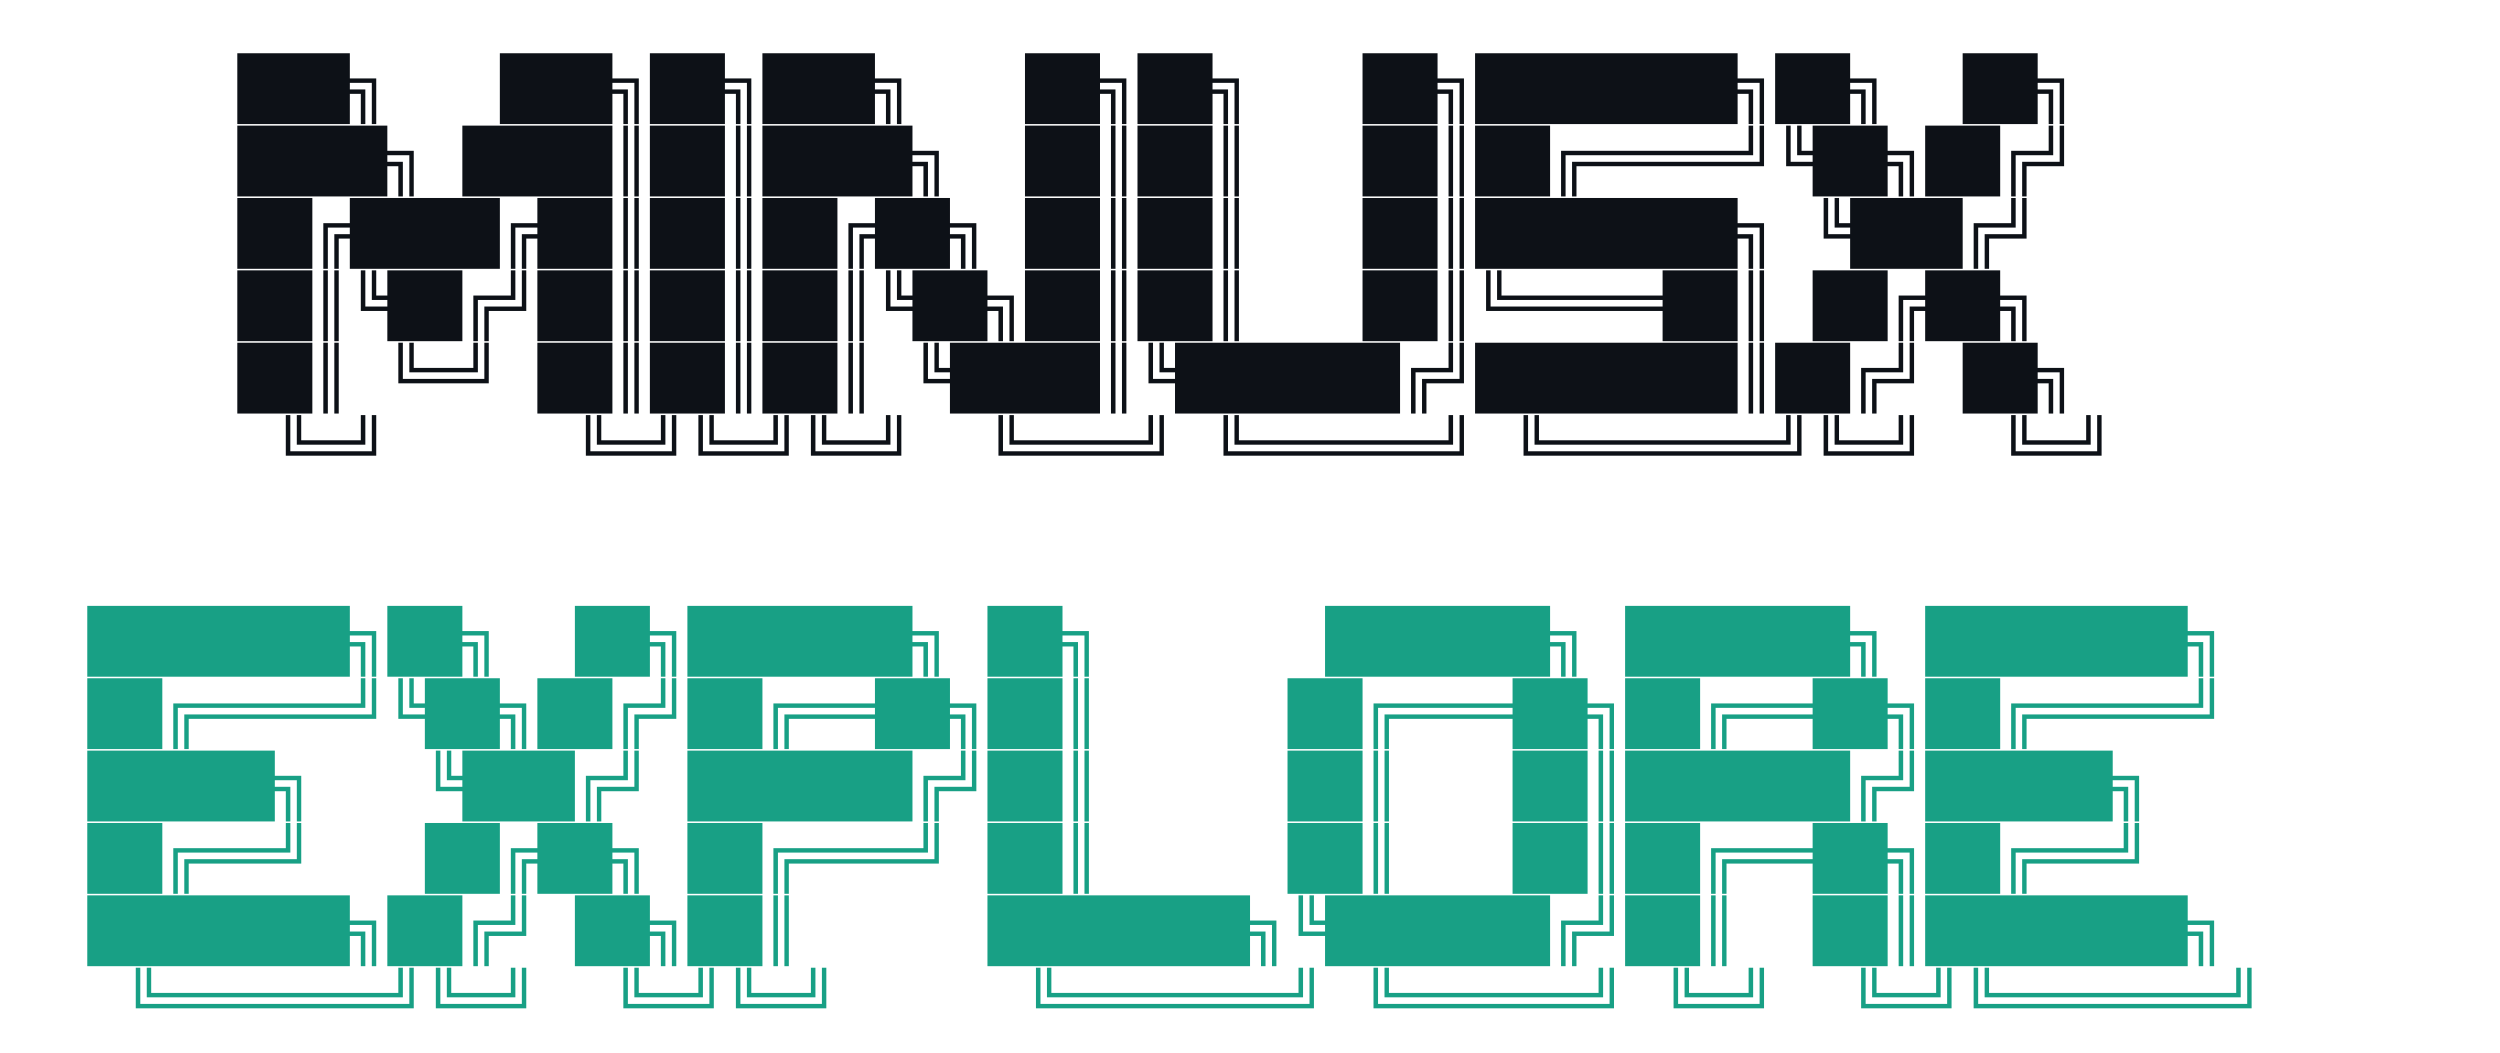
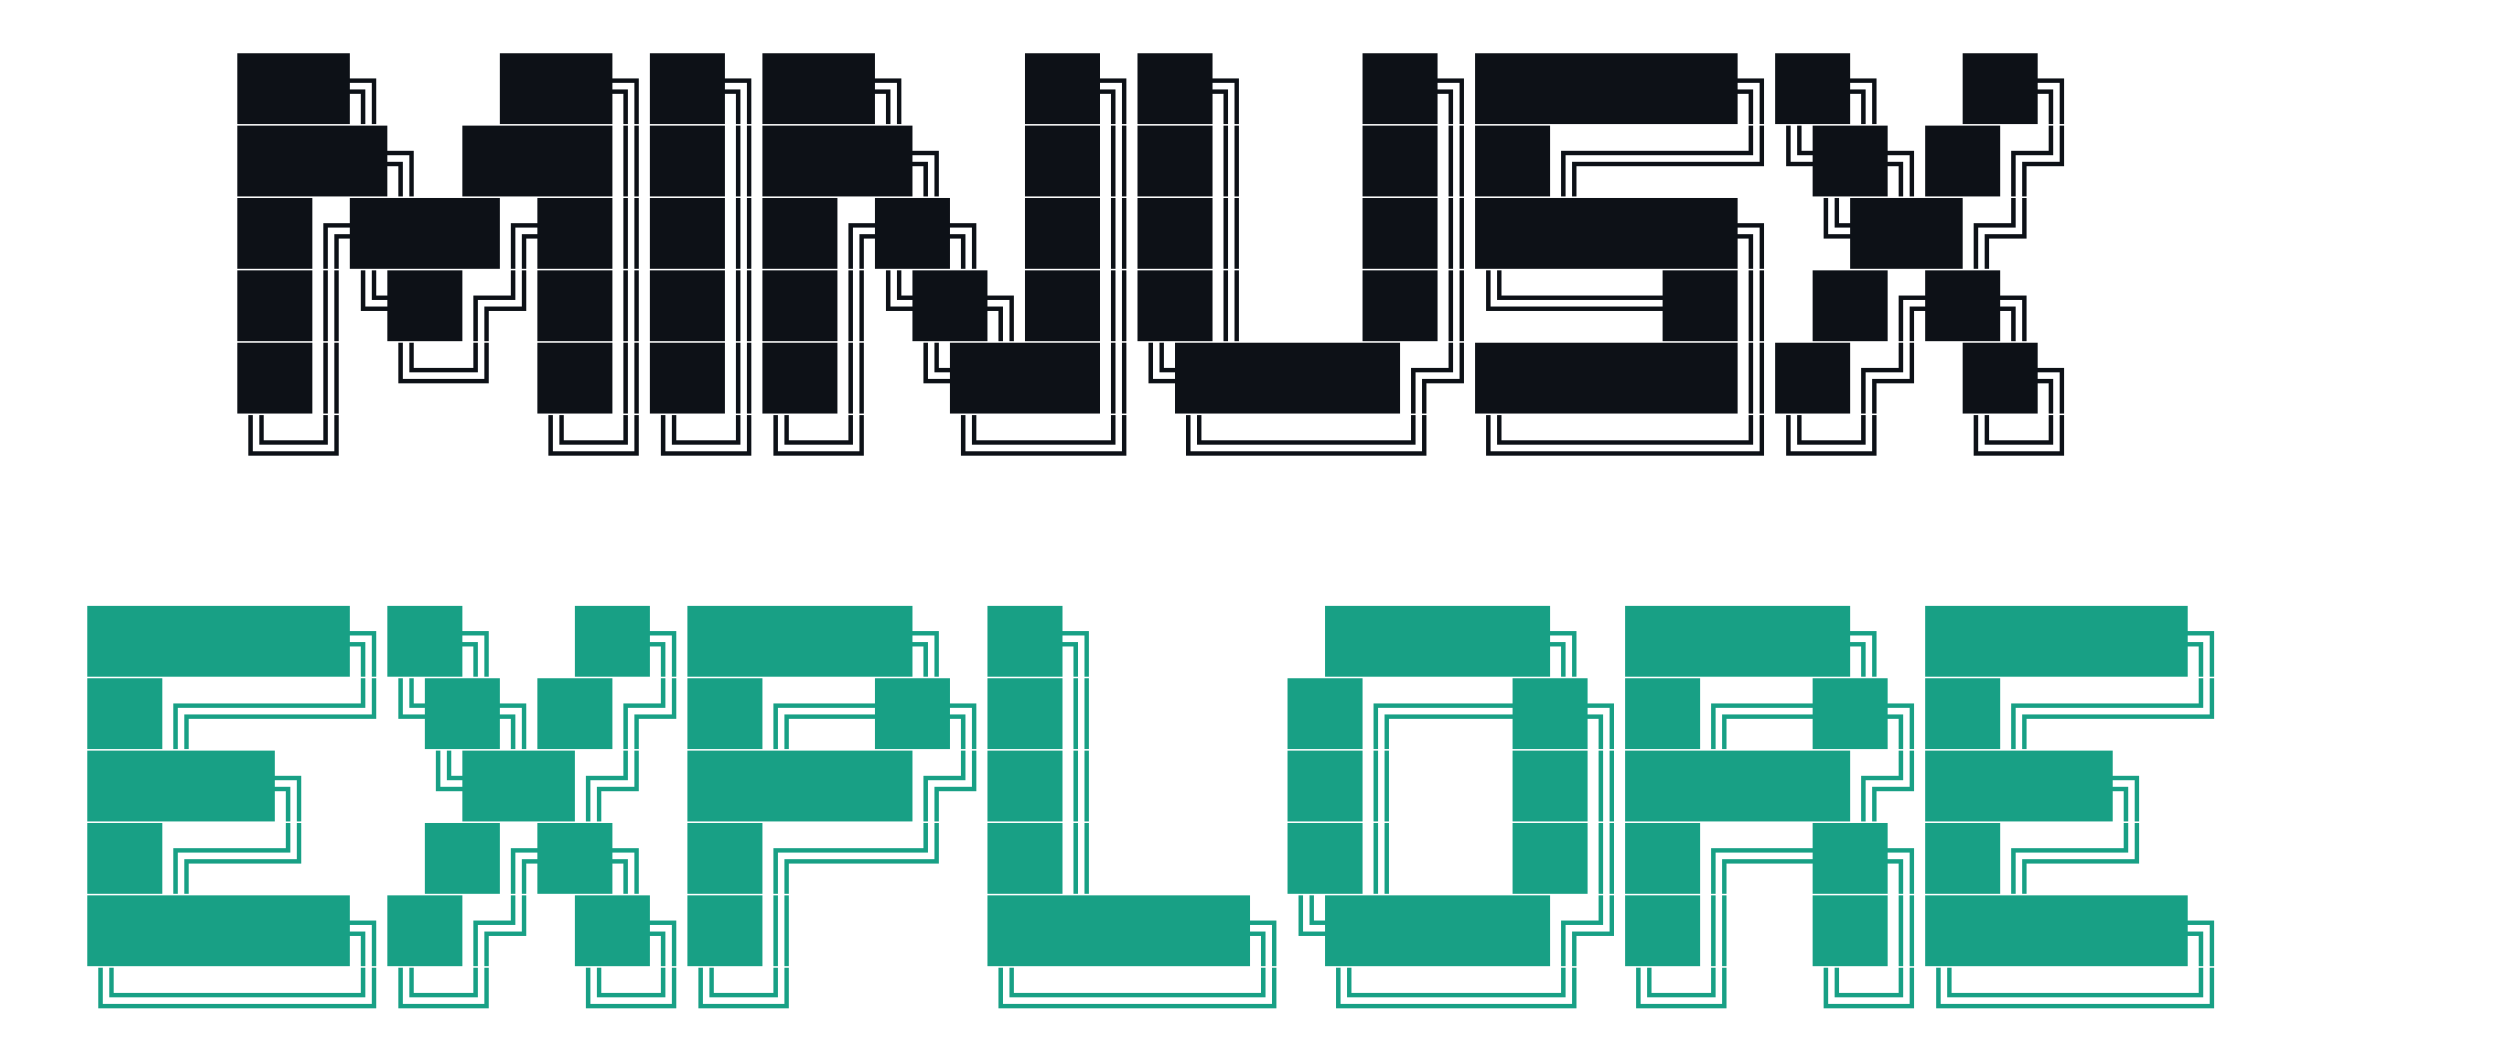
<svg xmlns="http://www.w3.org/2000/svg" viewBox="0 0 380 160" width="380" height="160">
  <text font-family="'JetBrains Mono','Menlo','Courier New',monospace" font-size="9.5" font-weight="700" fill="#0D1117" text-anchor="middle" xml:space="preserve">
    <tspan x="50%" dy="16">███╗   ███╗██╗███╗   ██╗██╗   ██╗███████╗██╗  ██╗</tspan>
    <tspan x="50%" dy="11">████╗ ████║██║████╗  ██║██║   ██║██╔════╝╚██╗██╔╝</tspan>
    <tspan x="50%" dy="11">██╔████╔██║██║██╔██╗ ██║██║   ██║███████╗ ╚███╔╝ </tspan>
    <tspan x="50%" dy="11">██║╚██╔╝██║██║██║╚██╗██║██║   ██║╚════██║ ██╔██╗ </tspan>
    <tspan x="50%" dy="11">██║ ╚═╝ ██║██║██║ ╚████║╚██████╔╝███████║██╔╝ ██╗</tspan>
-     <tspan x="50%" dy="11">╚═╝     ╚═╝╚═╝╚═╝  ╚═══╝ ╚═════╝ ╚══════╝╚═╝  ╚═╝</tspan>
+     <tspan x="48.5%" dy="11">╚═╝     ╚═╝╚═╝╚═╝  ╚═══╝ ╚═════╝ ╚══════╝╚═╝  ╚═╝</tspan>
  </text>
  <text font-family="'JetBrains Mono','Menlo','Courier New',monospace" font-size="9.5" font-weight="700" fill="#18a085" text-anchor="middle" xml:space="preserve">
    <tspan x="50%" dy="100">███████╗██╗  ██╗██████╗ ██╗      ██████╗ ██████╗ ███████╗</tspan>
    <tspan x="50%" dy="11">██╔════╝╚██╗██╔╝██╔══██╗██║     ██╔═══██╗██╔══██╗██╔════╝</tspan>
    <tspan x="50%" dy="11">█████╗   ╚███╔╝ ██████╔╝██║     ██║   ██║██████╔╝█████╗  </tspan>
    <tspan x="50%" dy="11">██╔══╝   ██╔██╗ ██╔═══╝ ██║     ██║   ██║██╔══██╗██╔══╝  </tspan>
    <tspan x="50%" dy="11">███████╗██╔╝ ██╗██║     ███████╗╚██████╔╝██║  ██║███████╗</tspan>
-     <tspan x="50%" dy="11">╚══════╝╚═╝  ╚═╝╚═╝     ╚══════╝ ╚═════╝ ╚═╝  ╚═╝╚══════╝</tspan>
+     <tspan x="48.5%" dy="11">╚══════╝╚═╝  ╚═╝╚═╝     ╚══════╝ ╚═════╝ ╚═╝  ╚═╝╚══════╝</tspan>
  </text>
</svg>
